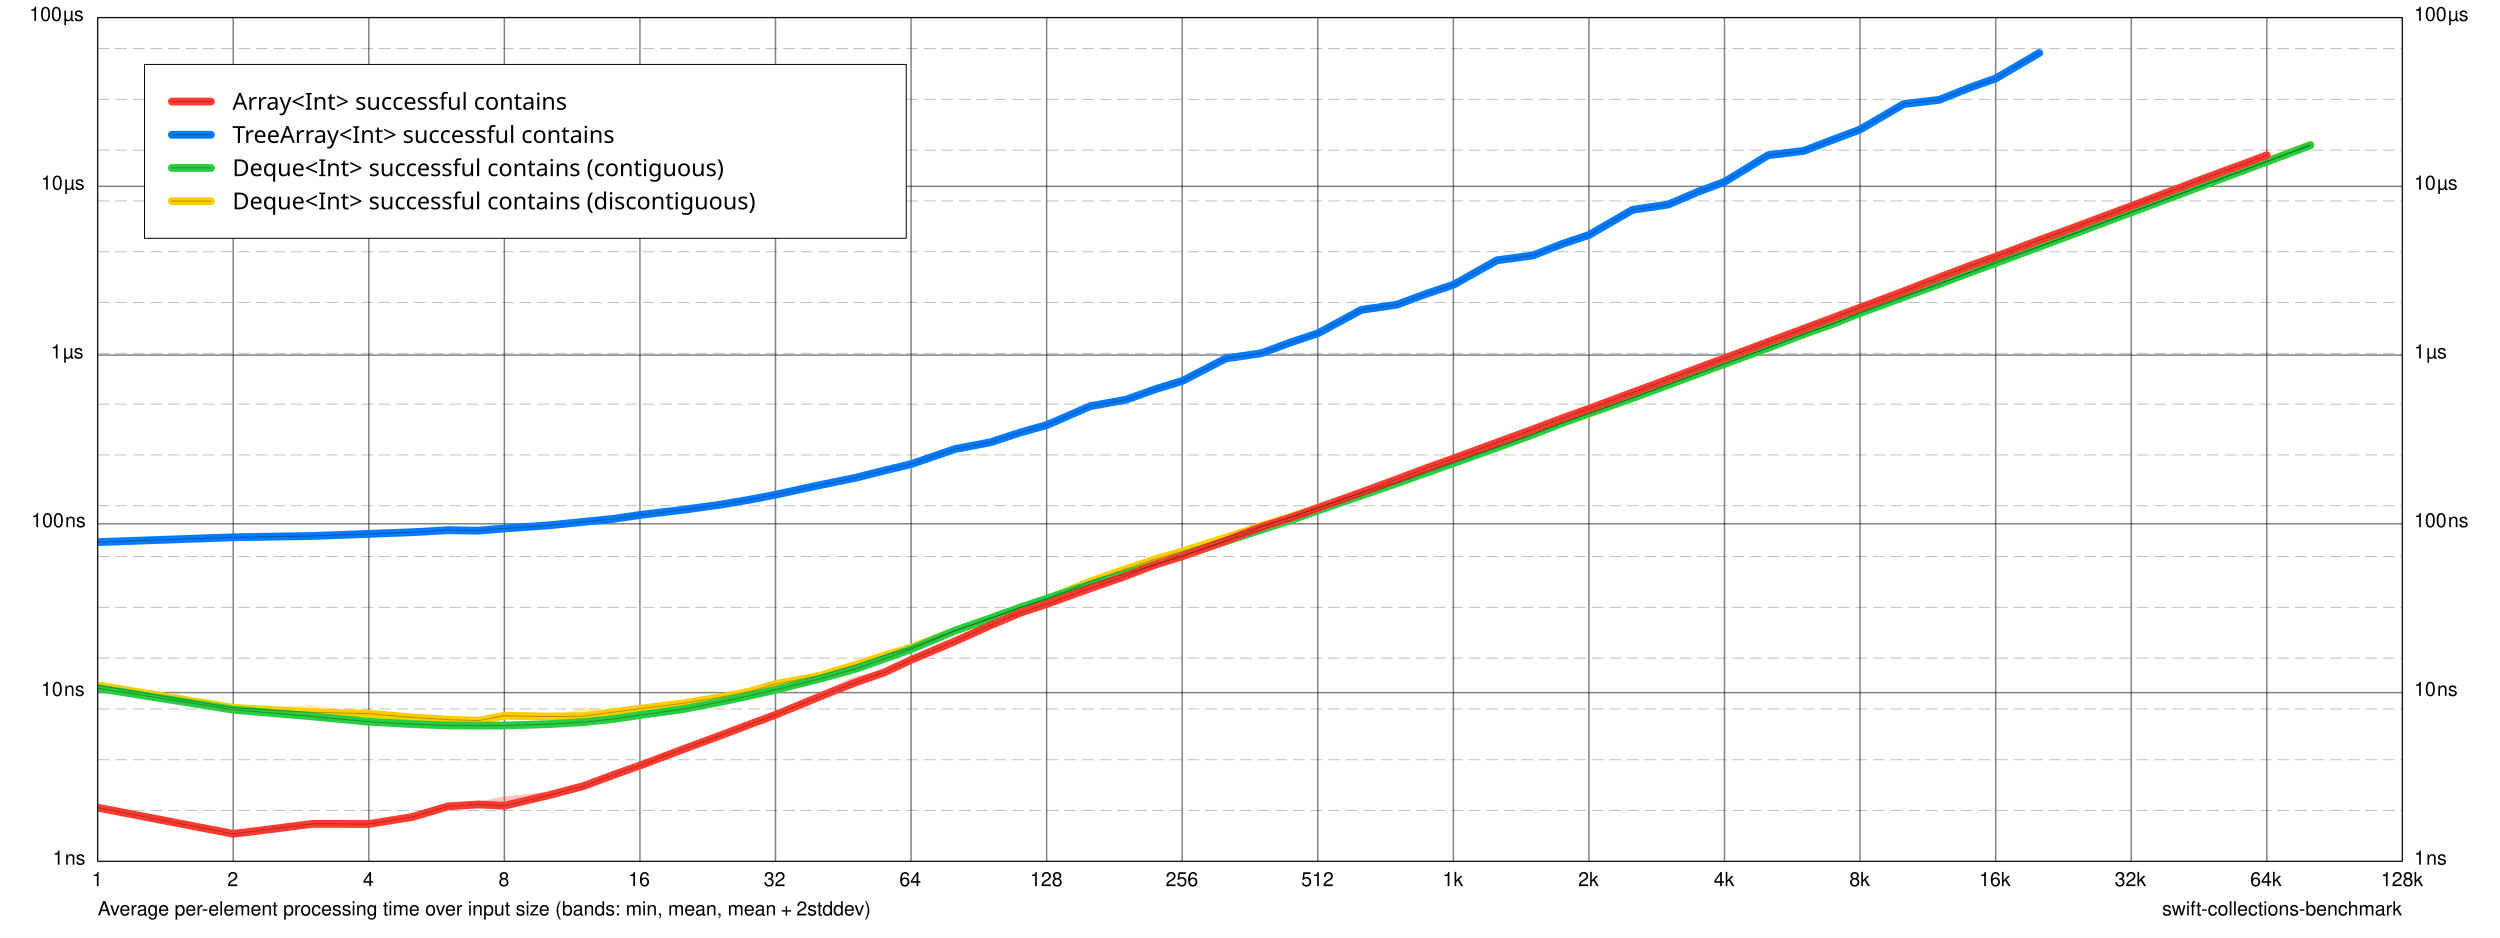
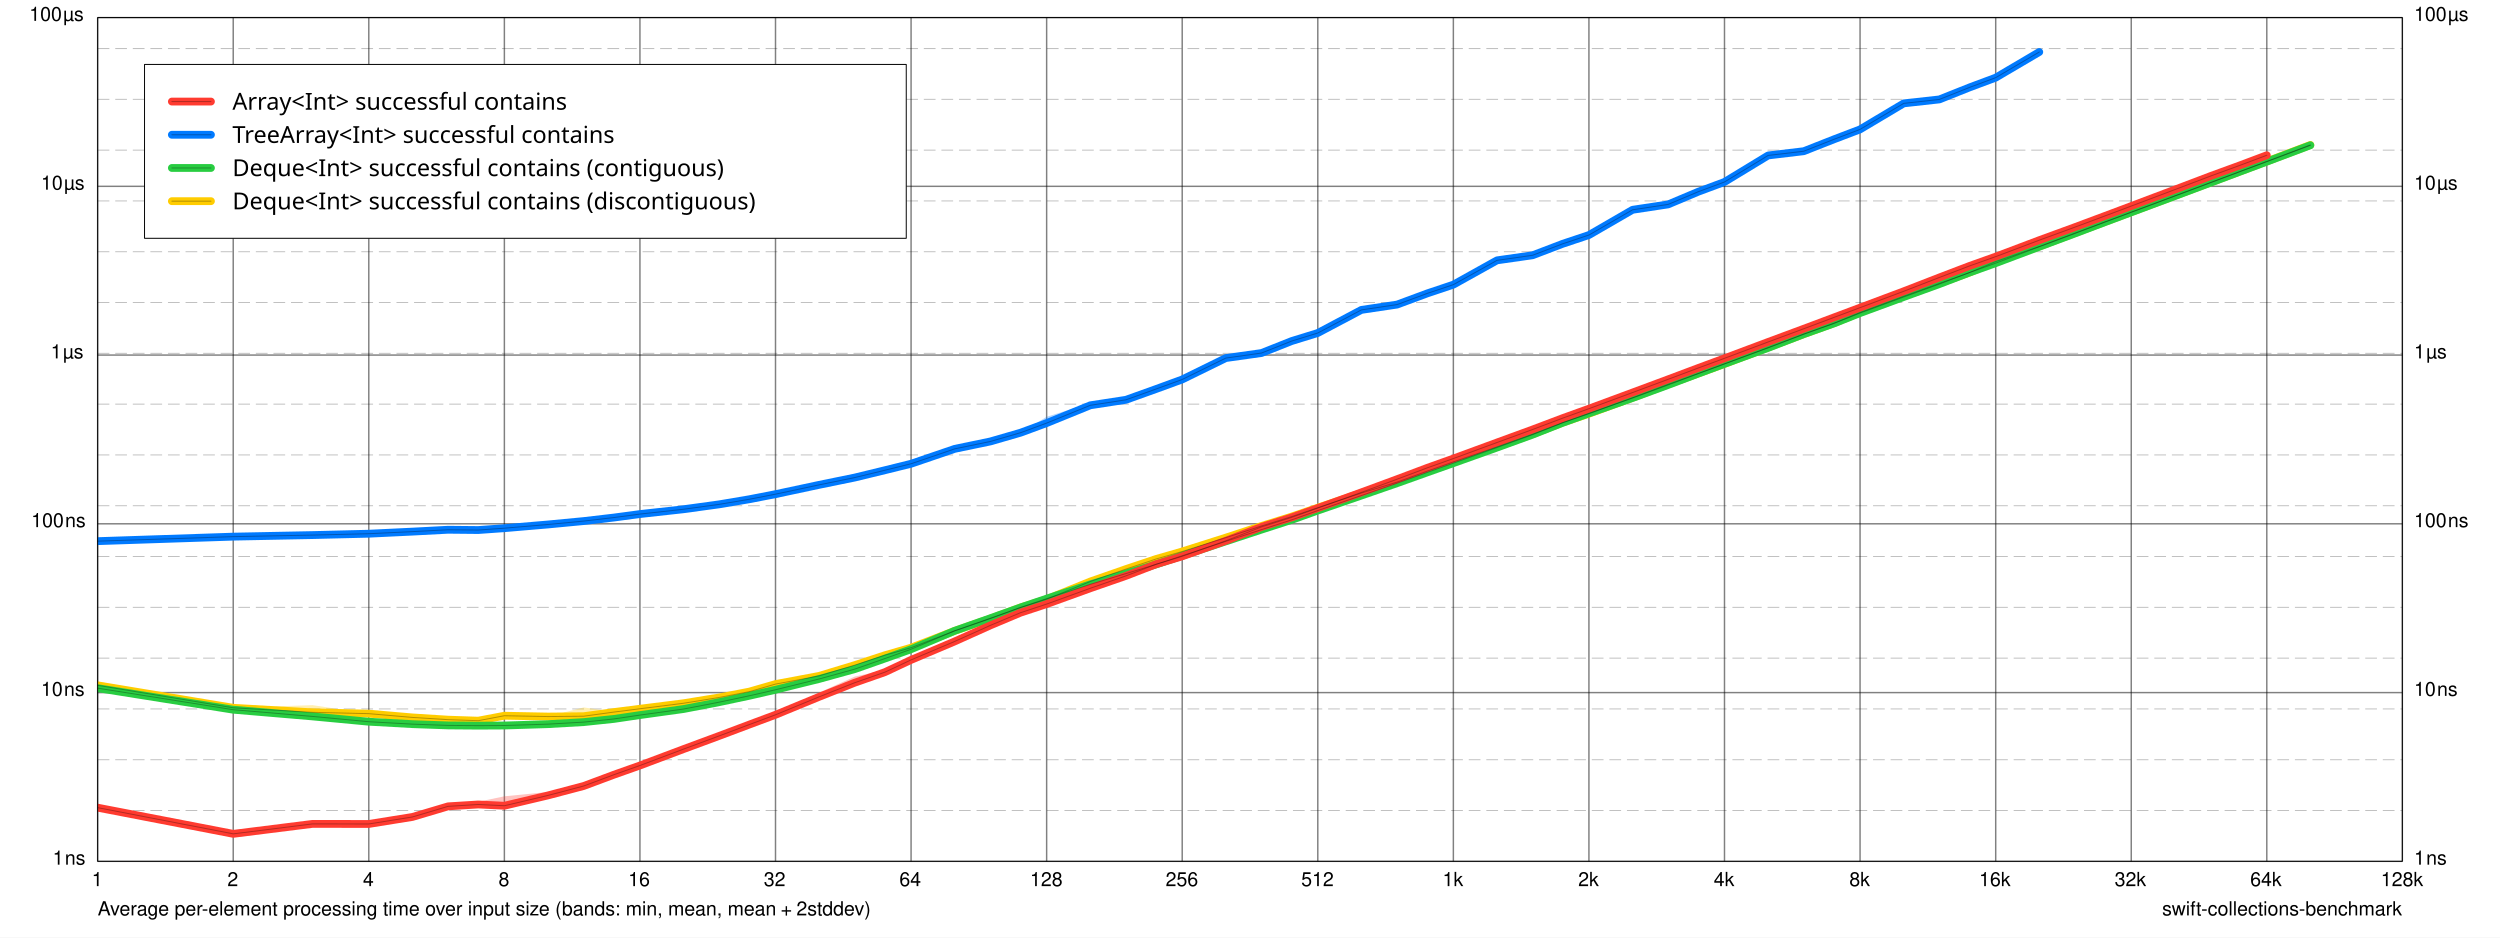
<svg xmlns="http://www.w3.org/2000/svg" xmlns:xlink="http://www.w3.org/1999/xlink" width="1280.0px" height="480.0px" viewBox="0.0 0.0 1280.0 480.0" version="1.1">
  <path d="M 0 0 L 0 480 L 1280 480 L 1280 0 z" fill="#FFFFFF" fill-opacity="1.0" stroke="none" />
  <text x="50" y="468.7" font-family="Helvetica" font-size="10" font-weight="normal" font-style="normal" fill="#000000" fill-opacity="1">Average per-element processing time over input size (bands: min, mean, mean + 2stddev)</text>
  <a xlink:href="https://github.com/apple/swift-collections-benchmark">
    <text x="1107" y="468.7" font-family="Helvetica" font-size="10" font-weight="normal" font-style="normal" fill="#000000" fill-opacity="1">swift-collections-benchmark</text>
  </a>
  <path d="M 50 9 L 50 441" fill="none" stroke-width="0.75" stroke="#000000" stroke-opacity="0.498" stroke-linecap="butt" stroke-linejoin="round" />
  <text x="47" y="453.7" font-family="Helvetica" font-size="10" font-weight="normal" font-style="normal" fill="#000000" fill-opacity="1">1</text>
  <path d="M 119.41 9 L 119.41 441" fill="none" stroke-width="0.75" stroke="#000000" stroke-opacity="0.498" stroke-linecap="butt" stroke-linejoin="round" />
  <text x="116.41" y="453.7" font-family="Helvetica" font-size="10" font-weight="normal" font-style="normal" fill="#000000" fill-opacity="1">2</text>
  <path d="M 188.82 9 L 188.82 441" fill="none" stroke-width="0.75" stroke="#000000" stroke-opacity="0.498" stroke-linecap="butt" stroke-linejoin="round" />
  <text x="185.82" y="453.7" font-family="Helvetica" font-size="10" font-weight="normal" font-style="normal" fill="#000000" fill-opacity="1">4</text>
  <path d="M 258.24 9 L 258.24 441" fill="none" stroke-width="0.75" stroke="#000000" stroke-opacity="0.498" stroke-linecap="butt" stroke-linejoin="round" />
  <text x="255.24" y="453.7" font-family="Helvetica" font-size="10" font-weight="normal" font-style="normal" fill="#000000" fill-opacity="1">8</text>
  <path d="M 327.65 9 L 327.65 441" fill="none" stroke-width="0.75" stroke="#000000" stroke-opacity="0.498" stroke-linecap="butt" stroke-linejoin="round" />
  <text x="321.65" y="453.7" font-family="Helvetica" font-size="10" font-weight="normal" font-style="normal" fill="#000000" fill-opacity="1">16</text>
  <path d="M 397.06 9 L 397.06 441" fill="none" stroke-width="0.75" stroke="#000000" stroke-opacity="0.498" stroke-linecap="butt" stroke-linejoin="round" />
  <text x="391.06" y="453.7" font-family="Helvetica" font-size="10" font-weight="normal" font-style="normal" fill="#000000" fill-opacity="1">32</text>
  <path d="M 466.47 9 L 466.47 441" fill="none" stroke-width="0.75" stroke="#000000" stroke-opacity="0.498" stroke-linecap="butt" stroke-linejoin="round" />
  <text x="460.47" y="453.7" font-family="Helvetica" font-size="10" font-weight="normal" font-style="normal" fill="#000000" fill-opacity="1">64</text>
  <path d="M 535.88 9 L 535.88 441" fill="none" stroke-width="0.75" stroke="#000000" stroke-opacity="0.498" stroke-linecap="butt" stroke-linejoin="round" />
  <text x="527.38" y="453.7" font-family="Helvetica" font-size="10" font-weight="normal" font-style="normal" fill="#000000" fill-opacity="1">128</text>
  <path d="M 605.29 9 L 605.29 441" fill="none" stroke-width="0.75" stroke="#000000" stroke-opacity="0.498" stroke-linecap="butt" stroke-linejoin="round" />
  <text x="596.79" y="453.7" font-family="Helvetica" font-size="10" font-weight="normal" font-style="normal" fill="#000000" fill-opacity="1">256</text>
  <path d="M 674.71 9 L 674.71 441" fill="none" stroke-width="0.75" stroke="#000000" stroke-opacity="0.498" stroke-linecap="butt" stroke-linejoin="round" />
  <text x="666.21" y="453.7" font-family="Helvetica" font-size="10" font-weight="normal" font-style="normal" fill="#000000" fill-opacity="1">512</text>
  <path d="M 744.12 9 L 744.12 441" fill="none" stroke-width="0.75" stroke="#000000" stroke-opacity="0.498" stroke-linecap="butt" stroke-linejoin="round" />
  <text x="738.62" y="453.7" font-family="Helvetica" font-size="10" font-weight="normal" font-style="normal" fill="#000000" fill-opacity="1">1k</text>
  <path d="M 813.53 9 L 813.53 441" fill="none" stroke-width="0.75" stroke="#000000" stroke-opacity="0.498" stroke-linecap="butt" stroke-linejoin="round" />
  <text x="808.03" y="453.7" font-family="Helvetica" font-size="10" font-weight="normal" font-style="normal" fill="#000000" fill-opacity="1">2k</text>
  <path d="M 882.94 9 L 882.94 441" fill="none" stroke-width="0.75" stroke="#000000" stroke-opacity="0.498" stroke-linecap="butt" stroke-linejoin="round" />
  <text x="877.44" y="453.7" font-family="Helvetica" font-size="10" font-weight="normal" font-style="normal" fill="#000000" fill-opacity="1">4k</text>
  <path d="M 952.35 9 L 952.35 441" fill="none" stroke-width="0.75" stroke="#000000" stroke-opacity="0.498" stroke-linecap="butt" stroke-linejoin="round" />
  <text x="946.85" y="453.7" font-family="Helvetica" font-size="10" font-weight="normal" font-style="normal" fill="#000000" fill-opacity="1">8k</text>
  <path d="M 1021.8 9 L 1021.8 441" fill="none" stroke-width="0.75" stroke="#000000" stroke-opacity="0.498" stroke-linecap="butt" stroke-linejoin="round" />
  <text x="1013.3" y="453.7" font-family="Helvetica" font-size="10" font-weight="normal" font-style="normal" fill="#000000" fill-opacity="1">16k</text>
  <path d="M 1091.2 9 L 1091.2 441" fill="none" stroke-width="0.75" stroke="#000000" stroke-opacity="0.498" stroke-linecap="butt" stroke-linejoin="round" />
  <text x="1082.7" y="453.7" font-family="Helvetica" font-size="10" font-weight="normal" font-style="normal" fill="#000000" fill-opacity="1">32k</text>
  <path d="M 1160.6 9 L 1160.6 441" fill="none" stroke-width="0.75" stroke="#000000" stroke-opacity="0.498" stroke-linecap="butt" stroke-linejoin="round" />
  <text x="1152.1" y="453.7" font-family="Helvetica" font-size="10" font-weight="normal" font-style="normal" fill="#000000" fill-opacity="1">64k</text>
  <path d="M 1230 9 L 1230 441" fill="none" stroke-width="0.75" stroke="#000000" stroke-opacity="0.498" stroke-linecap="butt" stroke-linejoin="round" />
  <text x="1219" y="453.7" font-family="Helvetica" font-size="10" font-weight="normal" font-style="normal" fill="#000000" fill-opacity="1">128k</text>
  <path d="M 50 441 L 1230 441" fill="none" stroke-width="0.75" stroke="#000000" stroke-opacity="0.498" stroke-linecap="butt" stroke-linejoin="round" />
  <text x="27" y="442.7" font-family="Helvetica" font-size="10" font-weight="normal" font-style="normal" fill="#000000" fill-opacity="1">1 ns</text>
  <text x="1236" y="442.7" font-family="Helvetica" font-size="10" font-weight="normal" font-style="normal" fill="#000000" fill-opacity="1">1 ns</text>
  <path d="M 50 354.6 L 1230 354.6" fill="none" stroke-width="0.75" stroke="#000000" stroke-opacity="0.498" stroke-linecap="butt" stroke-linejoin="round" />
  <text x="21" y="356.3" font-family="Helvetica" font-size="10" font-weight="normal" font-style="normal" fill="#000000" fill-opacity="1">10 ns</text>
  <text x="1236" y="356.3" font-family="Helvetica" font-size="10" font-weight="normal" font-style="normal" fill="#000000" fill-opacity="1">10 ns</text>
  <path d="M 50 268.2 L 1230 268.2" fill="none" stroke-width="0.75" stroke="#000000" stroke-opacity="0.498" stroke-linecap="butt" stroke-linejoin="round" />
  <text x="16" y="269.9" font-family="Helvetica" font-size="10" font-weight="normal" font-style="normal" fill="#000000" fill-opacity="1">100 ns</text>
  <text x="1236" y="269.9" font-family="Helvetica" font-size="10" font-weight="normal" font-style="normal" fill="#000000" fill-opacity="1">100 ns</text>
  <path d="M 50 181.8 L 1230 181.8" fill="none" stroke-width="0.75" stroke="#000000" stroke-opacity="0.498" stroke-linecap="butt" stroke-linejoin="round" />
  <text x="26" y="183.5" font-family="Helvetica" font-size="10" font-weight="normal" font-style="normal" fill="#000000" fill-opacity="1">1 µs</text>
  <text x="1236" y="183.5" font-family="Helvetica" font-size="10" font-weight="normal" font-style="normal" fill="#000000" fill-opacity="1">1 µs</text>
  <path d="M 50 95.4 L 1230 95.4" fill="none" stroke-width="0.75" stroke="#000000" stroke-opacity="0.498" stroke-linecap="butt" stroke-linejoin="round" />
  <text x="21" y="97.1" font-family="Helvetica" font-size="10" font-weight="normal" font-style="normal" fill="#000000" fill-opacity="1">10 µs</text>
  <text x="1236" y="97.1" font-family="Helvetica" font-size="10" font-weight="normal" font-style="normal" fill="#000000" fill-opacity="1">10 µs</text>
  <path d="M 50 9 L 1230 9" fill="none" stroke-width="0.75" stroke="#000000" stroke-opacity="0.498" stroke-linecap="butt" stroke-linejoin="round" />
  <text x="15" y="10.7" font-family="Helvetica" font-size="10" font-weight="normal" font-style="normal" fill="#000000" fill-opacity="1">100 µs</text>
  <text x="1236" y="10.7" font-family="Helvetica" font-size="10" font-weight="normal" font-style="normal" fill="#000000" fill-opacity="1">100 µs</text>
  <path d="M 50 414.99 L 1230 414.99" fill="none" stroke-width="0.5" stroke="#000000" stroke-opacity="0.259" stroke-linecap="butt" stroke-linejoin="round" stroke-dasharray="6 3" stroke-dashoffset="0" />
  <path d="M 50 388.98 L 1230 388.98" fill="none" stroke-width="0.5" stroke="#000000" stroke-opacity="0.259" stroke-linecap="butt" stroke-linejoin="round" stroke-dasharray="6 3" stroke-dashoffset="0" />
  <path d="M 50 362.97 L 1230 362.97" fill="none" stroke-width="0.5" stroke="#000000" stroke-opacity="0.259" stroke-linecap="butt" stroke-linejoin="round" stroke-dasharray="6 3" stroke-dashoffset="0" />
  <path d="M 50 336.96 L 1230 336.96" fill="none" stroke-width="0.5" stroke="#000000" stroke-opacity="0.259" stroke-linecap="butt" stroke-linejoin="round" stroke-dasharray="6 3" stroke-dashoffset="0" />
  <path d="M 50 310.96 L 1230 310.96" fill="none" stroke-width="0.5" stroke="#000000" stroke-opacity="0.259" stroke-linecap="butt" stroke-linejoin="round" stroke-dasharray="6 3" stroke-dashoffset="0" />
  <path d="M 50 284.95 L 1230 284.95" fill="none" stroke-width="0.5" stroke="#000000" stroke-opacity="0.259" stroke-linecap="butt" stroke-linejoin="round" stroke-dasharray="6 3" stroke-dashoffset="0" />
  <path d="M 50 258.94 L 1230 258.94" fill="none" stroke-width="0.5" stroke="#000000" stroke-opacity="0.259" stroke-linecap="butt" stroke-linejoin="round" stroke-dasharray="6 3" stroke-dashoffset="0" />
  <path d="M 50 232.93 L 1230 232.93" fill="none" stroke-width="0.5" stroke="#000000" stroke-opacity="0.259" stroke-linecap="butt" stroke-linejoin="round" stroke-dasharray="6 3" stroke-dashoffset="0" />
  <path d="M 50 206.92 L 1230 206.92" fill="none" stroke-width="0.5" stroke="#000000" stroke-opacity="0.259" stroke-linecap="butt" stroke-linejoin="round" stroke-dasharray="6 3" stroke-dashoffset="0" />
  <path d="M 50 180.91 L 1230 180.91" fill="none" stroke-width="0.5" stroke="#000000" stroke-opacity="0.259" stroke-linecap="butt" stroke-linejoin="round" stroke-dasharray="6 3" stroke-dashoffset="0" />
  <path d="M 50 154.9 L 1230 154.9" fill="none" stroke-width="0.5" stroke="#000000" stroke-opacity="0.259" stroke-linecap="butt" stroke-linejoin="round" stroke-dasharray="6 3" stroke-dashoffset="0" />
  <path d="M 50 128.89 L 1230 128.89" fill="none" stroke-width="0.5" stroke="#000000" stroke-opacity="0.259" stroke-linecap="butt" stroke-linejoin="round" stroke-dasharray="6 3" stroke-dashoffset="0" />
  <path d="M 50 102.88 L 1230 102.88" fill="none" stroke-width="0.5" stroke="#000000" stroke-opacity="0.259" stroke-linecap="butt" stroke-linejoin="round" stroke-dasharray="6 3" stroke-dashoffset="0" />
  <path d="M 50 76.874 L 1230 76.874" fill="none" stroke-width="0.5" stroke="#000000" stroke-opacity="0.259" stroke-linecap="butt" stroke-linejoin="round" stroke-dasharray="6 3" stroke-dashoffset="0" />
  <path d="M 50 50.865 L 1230 50.865" fill="none" stroke-width="0.5" stroke="#000000" stroke-opacity="0.259" stroke-linecap="butt" stroke-linejoin="round" stroke-dasharray="6 3" stroke-dashoffset="0" />
  <path d="M 50 24.856 L 1230 24.856" fill="none" stroke-width="0.5" stroke="#000000" stroke-opacity="0.259" stroke-linecap="butt" stroke-linejoin="round" stroke-dasharray="6 3" stroke-dashoffset="0" />
  <path d="M 74 33 L 74 122 L 464 122 L 464 33 z" fill="#FFFFFF" fill-opacity="1.0" stroke="none" />
  <clipPath id="clip-0">
    <path d="M 50 9 L 50 441 L 1230 441 L 1230 9 z" />
  </clipPath>
  <g clip-path="url(#clip-0)">
    <path d="M 50 348.92L 119.41 362.39L 160.02 361.03L 188.82 365.39L 211.17 366.71L 229.43 367.95L 244.86 368.54L 258.24 366.45L 280.58 366.87L 298.84 362.2L 314.28 364.38L 327.65 362.88L 349.99 360.06L 368.25 356.9L 383.69 354.1L 397.06 348.27L 419.4 345.57L 437.66 340.34L 453.1 335.04L 466.47 329.48L 488.82 322.73L 507.07 316.61L 522.51 310.61L 535.88 306.65L 558.23 297.62L 576.49 290.97L 591.92 285.8L 605.29 281.24L 627.64 274.39L 645.9 269.29L 661.33 264.49L 674.71 259.36L 697.05 250.2L 715.31 246.57L 730.75 240.35L 744.12 235.57L 766.46 228.68L 784.72 222.29L 800.16 215.26L 813.53 211.65L 835.88 203.62L 854.13 196.33L 869.57 190.99L 882.94 186.25L 905.29 177.52L 923.54 170.4L 938.98 165.36L 952.35 159.51L 974.7 150.48L 992.96 144.85L 1008.4 139.17L 1021.8 131.98L 1044.1 126.11L 1062.4 119.22L 1077.8 113.43L 1091.2 108.57L 1113.5 100.2L 1131.8 93.243L 1147.2 87.639L 1160.6 82.566L 1182.9 73.917L 1182.9 74.322L 1160.6 82.665L 1147.2 87.68L 1131.8 93.477L 1113.5 100.29L 1091.2 108.6L 1077.8 113.63L 1062.4 119.37L 1044.1 126.22L 1021.8 134.65L 1008.4 139.67L 992.96 145.18L 974.7 152.13L 952.35 160.17L 938.98 165.51L 923.54 171.31L 905.29 178.08L 882.94 186.34L 869.57 191.29L 854.13 196.94L 835.88 203.66L 813.53 211.87L 800.16 216.74L 784.72 222.32L 766.46 228.85L 744.12 236.83L 730.75 241.54L 715.31 246.94L 697.05 253.23L 674.71 260.12L 661.33 264.49L 645.9 269.3L 627.64 275.57L 605.29 282.74L 591.92 286.34L 576.49 291.5L 558.23 297.78L 535.88 306.84L 522.51 311.18L 507.07 316.74L 488.82 323.08L 466.47 332.39L 453.1 335.62L 437.66 340.6L 419.4 346.23L 397.06 350.97L 383.69 354.1L 368.25 357.16L 349.99 360.06L 327.65 362.88L 314.28 364.66L 298.84 368.43L 280.58 366.88L 258.24 366.45L 244.86 369.15L 229.43 368.66L 211.17 367.54L 188.82 365.39L 160.02 366.1L 119.41 362.39L 50 351.61" fill="#FFCC00" fill-opacity="0.302" stroke="none" />
    <path d="M 50 350.3L 119.41 363.37L 160.02 366.79L 188.82 368.72L 211.17 370.76L 229.43 371.41L 244.86 371.53L 258.24 371.03L 280.58 370.76L 298.84 369.45L 314.28 367.87L 327.65 364.11L 349.99 362.61L 368.25 359.19L 383.69 356.15L 397.06 353.03L 419.4 347.63L 437.66 342.04L 453.1 336.77L 466.47 331.96L 488.82 322.81L 507.07 315.62L 522.51 310.78L 535.88 306.48L 558.23 298.65L 576.49 293.64L 591.92 288.92L 605.29 284.42L 627.64 276.59L 645.9 270.74L 661.33 266.13L 674.71 260.81L 697.05 253.34L 715.31 247.14L 730.75 241.81L 744.12 237.11L 766.46 229.11L 784.72 222.46L 800.16 215.58L 813.53 210.5L 835.88 203.74L 854.13 197.05L 869.57 190.8L 882.94 185.96L 905.29 178.02L 923.54 170.23L 938.98 165.41L 952.35 159.41L 974.7 151.5L 992.96 145.43L 1008.4 138.97L 1021.8 134.63L 1044.1 126.29L 1062.4 119.45L 1077.8 113.65L 1091.2 108.65L 1113.5 100.34L 1131.8 93.522L 1147.2 87.744L 1160.6 82.75L 1182.9 74.328L 1182.9 74.391L 1160.6 82.775L 1147.2 87.769L 1131.8 93.549L 1113.5 100.41L 1091.2 108.72L 1077.8 113.72L 1062.4 119.54L 1044.1 126.36L 1021.8 134.77L 1008.4 139.73L 992.96 145.45L 974.7 152.26L 952.35 160.6L 938.98 165.66L 923.54 171.37L 905.29 178.14L 882.94 186.4L 869.57 191.41L 854.13 197.07L 835.88 203.77L 813.53 212.04L 800.16 216.75L 784.72 222.54L 766.46 229.17L 744.12 237.14L 730.75 241.9L 715.31 247.48L 697.05 253.84L 674.71 261.6L 661.33 266.19L 645.9 271.32L 627.64 277.37L 605.29 284.59L 591.92 288.99L 576.49 293.68L 558.23 299.38L 535.88 306.51L 522.51 311.1L 507.07 316.86L 488.82 323L 466.47 332.56L 453.1 337.3L 437.66 342.78L 419.4 347.63L 397.06 353.21L 383.69 356.25L 368.25 359.61L 349.99 363.17L 327.65 366.85L 314.28 368.18L 298.84 369.81L 280.58 370.76L 258.24 371.62L 244.86 371.53L 229.43 371.41L 211.17 370.76L 188.82 369.81L 160.02 366.82L 119.41 363.37L 50 353.09" fill="#28CD41" fill-opacity="0.302" stroke="none" />
-     <path d="M 50 277.57L 119.41 274.96L 160.02 274.25L 188.82 273.34L 211.17 272.44L 229.43 271.41L 244.86 271.71L 258.24 270.42L 280.58 268.98L 298.84 267.11L 314.28 265.58L 327.65 263.33L 349.99 260.8L 368.25 258.36L 383.69 255.77L 397.06 253.21L 419.4 248.31L 437.66 244.71L 453.1 240.76L 466.47 237.61L 488.82 229.86L 507.07 226.41L 522.51 220.63L 535.88 217.01L 558.23 207.85L 576.49 204.31L 591.92 199.03L 605.29 194.9L 627.64 183.25L 645.9 180.76L 661.33 175.05L 674.71 170.33L 697.05 158.45L 715.31 155.58L 730.75 150.12L 744.12 145.75L 766.46 133.22L 784.72 130.8L 800.16 124.69L 813.53 120.27L 835.88 107.26L 854.13 104.65L 869.57 97.877L 882.94 93.093L 905.29 78.586L 923.54 76.578L 938.98 71.186L 952.35 66.247L 974.7 53.253L 992.96 50.771L 1008.4 44.774L 1021.8 40.145L 1044.1 27.072L 1044.1 27.149L 1021.8 40.168L 1008.4 44.965L 992.96 51.213L 974.7 53.263L 952.35 66.342L 938.98 71.379L 923.54 77.483L 905.29 79.785L 882.94 93.136L 869.57 98.201L 854.13 104.74L 835.88 107.48L 813.53 120.34L 800.16 124.83L 784.72 130.83L 766.46 133.27L 744.12 145.84L 730.75 150.27L 715.31 156.11L 697.05 158.69L 674.71 170.81L 661.33 175.16L 645.9 180.83L 627.64 183.62L 605.29 195.11L 591.92 199.17L 576.49 204.78L 558.23 207.97L 535.88 217.9L 522.51 221.63L 507.07 226.46L 488.82 229.96L 466.47 237.64L 453.1 240.86L 437.66 244.71L 419.4 248.45L 397.06 253.32L 383.69 255.91L 368.25 258.51L 349.99 261.05L 327.65 263.76L 314.28 265.64L 298.84 267.21L 280.58 269.01L 258.24 270.62L 244.86 271.71L 229.43 271.46L 211.17 272.5L 188.82 273.34L 160.02 274.48L 119.41 275.14L 50 277.57" fill="#007AFF" fill-opacity="0.302" stroke="none" />
+     <path d="M 50 276.79L 119.41 274.5L 160.02 273.71L 188.82 272.61L 211.17 272.09L 229.43 270.94L 244.86 271.28L 258.24 269.91L 280.58 268.13L 298.84 266.63L 314.28 264.9L 327.65 263.06L 349.99 260.68L 368.25 258L 383.69 255.52L 397.06 252.91L 419.4 248.22L 437.66 244.44L 453.1 240.63L 466.47 237.37L 488.82 229.78L 507.07 225.43L 522.51 221.55L 535.88 213.4L 558.23 206.39L 576.49 204.66L 591.92 199.13L 605.29 194.11L 627.64 182.97L 645.9 180.64L 661.33 173.3L 674.71 169.55L 697.05 158.53L 715.31 155.8L 730.75 150.02L 744.12 145.71L 766.46 133.29L 784.72 130.66L 800.16 124.68L 813.53 120.22L 835.88 107.26L 854.13 104.52L 869.57 98.125L 882.94 93.099L 905.29 78.84L 923.54 77.353L 938.98 71.141L 952.35 65.8L 974.7 52.757L 992.96 50.788L 1008.4 44.154L 1021.8 38.678L 1044.1 25.73L 1044.1 26.952L 1021.8 40.145L 1008.4 44.968L 992.96 50.944L 974.7 52.985L 952.35 66.4L 938.98 71.403L 923.54 77.435L 905.29 79.859L 882.94 93.194L 869.57 98.139L 854.13 104.68L 835.88 107.46L 813.53 120.38L 800.16 124.85L 784.72 130.7L 766.46 133.3L 744.12 145.75L 730.75 150.29L 715.31 155.99L 697.05 158.71L 674.71 170.82L 661.33 175.1L 645.9 180.79L 627.64 183.44L 605.29 194.33L 591.92 199.19L 576.49 204.72L 558.23 207.91L 535.88 217.83L 522.51 221.56L 507.07 226.24L 488.82 229.82L 466.47 237.46L 453.1 240.79L 437.66 244.53L 419.4 248.24L 397.06 253.05L 383.69 255.64L 368.25 258.3L 349.99 260.74L 327.65 263.25L 314.28 265.02L 298.84 266.84L 280.58 268.67L 258.24 270.62L 244.86 271.42L 229.43 271.33L 211.17 272.22L 188.82 273.5L 160.02 274.05L 119.41 274.85L 50 277.16" fill="#007AFF" fill-opacity="0.302" stroke="none" />
    <path d="M 50 413.52L 119.41 426.93L 160.02 421.83L 188.82 421.87L 211.17 418.28L 229.43 411.17L 244.86 410.49L 258.24 407.71L 280.58 405.48L 298.84 401.78L 314.28 396.19L 327.65 391.93L 349.99 383.53L 368.25 376.77L 383.69 370.84L 397.06 365.83L 419.4 354.61L 437.66 346.41L 453.1 343.04L 466.47 336.84L 488.82 327.46L 507.07 320.11L 522.51 313.67L 535.88 309L 558.23 301L 576.49 294.8L 591.92 287.51L 605.29 284.68L 627.64 276.72L 645.9 268.19L 661.33 264.68L 674.71 259.96L 697.05 252.01L 715.31 245.2L 730.75 239L 744.12 234.52L 766.46 226.27L 784.72 219.79L 800.16 213.96L 813.53 209.14L 835.88 200.94L 854.13 194.19L 869.57 188.22L 882.94 183.42L 905.29 174.98L 923.54 168.3L 938.98 162.5L 952.35 157.48L 974.7 149.12L 992.96 141.47L 1008.4 135.4L 1021.8 131.27L 1044.1 122.84L 1062.4 116.2L 1077.8 110.53L 1091.2 105.45L 1113.5 96.957L 1131.8 89.995L 1147.2 84.495L 1160.6 79.311L 1160.6 79.54L 1147.2 84.522L 1131.8 90.191L 1113.5 97.127L 1091.2 105.51L 1077.8 110.53L 1062.4 116.3L 1044.1 123.02L 1021.8 131.43L 1008.4 136.43L 992.96 142.26L 974.7 149.15L 952.35 157.52L 938.98 162.53L 923.54 168.31L 905.29 175.11L 882.94 183.46L 869.57 188.45L 854.13 194.19L 835.88 200.98L 813.53 209.27L 800.16 214.09L 784.72 219.92L 766.46 226.66L 744.12 234.86L 730.75 239.73L 715.31 245.39L 697.05 252.1L 674.71 260.21L 661.33 264.98L 645.9 270.35L 627.64 276.94L 605.29 284.88L 591.92 289.36L 576.49 294.85L 558.23 301.26L 535.88 309.37L 522.51 313.69L 507.07 320.22L 488.82 328.74L 466.47 338.23L 453.1 344.52L 437.66 350.71L 419.4 357.57L 397.06 366.03L 383.69 371.01L 368.25 376.77L 349.99 383.53L 327.65 391.93L 314.28 396.85L 298.84 402.66L 280.58 407.9L 258.24 414.41L 244.86 412.4L 229.43 413.46L 211.17 418.28L 188.82 421.87L 160.02 421.83L 119.41 426.93L 50 413.52" fill="#FF3B30" fill-opacity="0.302" stroke="none" />
    <path d="M 50 350.89L 119.41 362.39L 160.02 364.71L 188.82 365.39L 211.17 367.32L 229.43 368.47L 244.86 368.99L 258.24 366.45L 280.58 366.88L 298.84 366.7L 314.28 364.59L 327.65 362.88L 349.99 360.06L 368.25 357.09L 383.69 354.1L 397.06 350.25L 419.4 346.06L 437.66 340.53L 453.1 335.47L 466.47 331.61L 488.82 322.99L 507.07 316.71L 522.51 311.03L 535.88 306.79L 558.23 297.73L 576.49 291.36L 591.92 286.2L 605.29 282.35L 627.64 275.26L 645.9 269.29L 661.33 264.49L 674.71 259.92L 697.05 252.42L 715.31 246.84L 730.75 241.22L 744.12 236.5L 766.46 228.8L 784.72 222.31L 800.16 216.35L 813.53 211.81L 835.88 203.65L 854.13 196.78L 869.57 191.21L 882.94 186.32L 905.29 177.93L 923.54 171.07L 938.98 165.47L 952.35 160L 974.7 151.69L 992.96 145.1L 1008.4 139.54L 1021.8 133.93L 1044.1 126.19L 1062.4 119.33L 1077.8 113.58L 1091.2 108.59L 1113.5 100.27L 1131.8 93.416L 1147.2 87.669L 1160.6 82.639L 1182.9 74.216" fill="none" stroke-width="4" stroke="#FFCC00" stroke-opacity="1" stroke-linecap="round" stroke-linejoin="round" />
    <path d="M 50 352.34L 119.41 363.37L 160.02 366.81L 188.82 369.52L 211.17 370.76L 229.43 371.41L 244.86 371.53L 258.24 371.46L 280.58 370.76L 298.84 369.72L 314.28 368.1L 327.65 366.12L 349.99 363.02L 368.25 359.5L 383.69 356.23L 397.06 353.16L 419.4 347.63L 437.66 342.58L 453.1 337.16L 466.47 332.4L 488.82 322.95L 507.07 316.53L 522.51 311.02L 535.88 306.5L 558.23 299.19L 576.49 293.67L 591.92 288.97L 605.29 284.55L 627.64 277.16L 645.9 271.16L 661.33 266.17L 674.71 261.4L 697.05 253.71L 715.31 247.39L 730.75 241.87L 744.12 237.13L 766.46 229.15L 784.72 222.52L 800.16 216.44L 813.53 211.63L 835.88 203.76L 854.13 197.07L 869.57 191.25L 882.94 186.29L 905.29 178.11L 923.54 171.07L 938.98 165.59L 952.35 160.28L 974.7 152.06L 992.96 145.44L 1008.4 139.53L 1021.8 134.73L 1044.1 126.34L 1062.4 119.52L 1077.8 113.7L 1091.2 108.7L 1113.5 100.39L 1131.8 93.542L 1147.2 87.762L 1160.6 82.769L 1182.9 74.375" fill="none" stroke-width="4" stroke="#28CD41" stroke-opacity="1" stroke-linecap="round" stroke-linejoin="round" />
-     <path d="M 50 277.57L 119.41 275.09L 160.02 274.42L 188.82 273.34L 211.17 272.49L 229.43 271.45L 244.86 271.71L 258.24 270.57L 280.58 269L 298.84 267.18L 314.28 265.63L 327.65 263.65L 349.99 260.98L 368.25 258.47L 383.69 255.87L 397.06 253.29L 419.4 248.42L 437.66 244.71L 453.1 240.83L 466.47 237.63L 488.82 229.93L 507.07 226.45L 522.51 221.37L 535.88 217.67L 558.23 207.94L 576.49 204.66L 591.92 199.14L 605.29 195.06L 627.64 183.52L 645.9 180.82L 661.33 175.13L 674.71 170.68L 697.05 158.63L 715.31 155.97L 730.75 150.23L 744.12 145.82L 766.46 133.26L 784.72 130.82L 800.16 124.79L 813.53 120.32L 835.88 107.42L 854.13 104.71L 869.57 98.116L 882.94 93.125L 905.29 79.468L 923.54 77.245L 938.98 71.328L 952.35 66.317L 974.7 53.261L 992.96 51.097L 1008.4 44.915L 1021.8 40.162L 1044.1 27.129" fill="none" stroke-width="4" stroke="#007AFF" stroke-opacity="1" stroke-linecap="round" stroke-linejoin="round" />
+     <path d="M 50 277.07L 119.41 274.76L 160.02 273.96L 188.82 273.26L 211.17 272.19L 229.43 271.23L 244.86 271.38L 258.24 270.43L 280.58 268.53L 298.84 266.79L 314.28 264.99L 327.65 263.2L 349.99 260.73L 368.25 258.22L 383.69 255.61L 397.06 253.01L 419.4 248.24L 437.66 244.5L 453.1 240.75L 466.47 237.44L 488.82 229.81L 507.07 226.02L 522.51 221.55L 535.88 216.62L 558.23 207.51L 576.49 204.7L 591.92 199.17L 605.29 194.28L 627.64 183.32L 645.9 180.75L 661.33 174.62L 674.71 170.49L 697.05 158.66L 715.31 155.94L 730.75 150.22L 744.12 145.74L 766.46 133.3L 784.72 130.69L 800.16 124.8L 813.53 120.34L 835.88 107.41L 854.13 104.64L 869.57 98.135L 882.94 93.169L 905.29 79.59L 923.54 77.414L 938.98 71.334L 952.35 66.242L 974.7 52.925L 992.96 50.903L 1008.4 44.753L 1021.8 39.756L 1044.1 26.629" fill="none" stroke-width="4" stroke="#007AFF" stroke-opacity="1" stroke-linecap="round" stroke-linejoin="round" />
    <path d="M 50 413.52L 119.41 426.93L 160.02 421.83L 188.82 421.87L 211.17 418.28L 229.43 412.85L 244.86 411.89L 258.24 412.54L 280.58 407.25L 298.84 402.43L 314.28 396.67L 327.65 391.93L 349.99 383.53L 368.25 376.77L 383.69 370.96L 397.06 365.97L 419.4 356.77L 437.66 349.53L 453.1 344.13L 466.47 337.86L 488.82 328.4L 507.07 320.19L 522.51 313.69L 535.88 309.28L 558.23 301.19L 576.49 294.84L 591.92 288.87L 605.29 284.83L 627.64 276.88L 645.9 269.77L 661.33 264.9L 674.71 260.14L 697.05 252.08L 715.31 245.34L 730.75 239.54L 744.12 234.77L 766.46 226.56L 784.72 219.89L 800.16 214.06L 813.53 209.24L 835.88 200.97L 854.13 194.19L 869.57 188.39L 882.94 183.45L 905.29 175.08L 923.54 168.31L 938.98 162.52L 952.35 157.51L 974.7 149.14L 992.96 142.05L 1008.4 136.16L 1021.8 131.39L 1044.1 122.97L 1062.4 116.28L 1077.8 110.53L 1091.2 105.5L 1113.5 97.082L 1131.8 90.14L 1147.2 84.515L 1160.6 79.48" fill="none" stroke-width="4" stroke="#FF3B30" stroke-opacity="1" stroke-linecap="round" stroke-linejoin="round" />
    <path d="M 50 350.89L 119.41 362.39L 160.02 364.71L 188.82 365.39L 211.17 367.32L 229.43 368.47L 244.86 368.99L 258.24 366.45L 280.58 366.88L 298.84 366.7L 314.28 364.59L 327.65 362.88L 349.99 360.06L 368.25 357.09L 383.69 354.1L 397.06 350.25L 419.4 346.06L 437.66 340.53L 453.1 335.47L 466.47 331.61L 488.82 322.99L 507.07 316.71L 522.51 311.03L 535.88 306.79L 558.23 297.73L 576.49 291.36L 591.92 286.2L 605.29 282.35L 627.64 275.26L 645.9 269.29L 661.33 264.49L 674.71 259.92L 697.05 252.42L 715.31 246.84L 730.75 241.22L 744.12 236.5L 766.46 228.8L 784.72 222.31L 800.16 216.35L 813.53 211.81L 835.88 203.65L 854.13 196.78L 869.57 191.21L 882.94 186.32L 905.29 177.93L 923.54 171.07L 938.98 165.47L 952.35 160L 974.7 151.69L 992.96 145.1L 1008.4 139.54L 1021.8 133.93L 1044.1 126.19L 1062.4 119.33L 1077.8 113.58L 1091.2 108.59L 1113.5 100.27L 1131.8 93.416L 1147.2 87.669L 1160.6 82.639L 1182.9 74.216" fill="none" stroke-width="0.5" stroke="#000000" stroke-opacity="0.302" stroke-linecap="round" stroke-linejoin="round" />
    <path d="M 50 352.34L 119.41 363.37L 160.02 366.81L 188.82 369.52L 211.17 370.76L 229.43 371.41L 244.86 371.53L 258.24 371.46L 280.58 370.76L 298.84 369.72L 314.28 368.1L 327.65 366.12L 349.99 363.02L 368.25 359.5L 383.69 356.23L 397.06 353.16L 419.4 347.63L 437.66 342.58L 453.1 337.16L 466.47 332.4L 488.82 322.95L 507.07 316.53L 522.51 311.02L 535.88 306.5L 558.23 299.19L 576.49 293.67L 591.92 288.97L 605.29 284.55L 627.64 277.16L 645.9 271.16L 661.33 266.17L 674.71 261.4L 697.05 253.71L 715.31 247.39L 730.75 241.87L 744.12 237.13L 766.46 229.15L 784.72 222.52L 800.16 216.44L 813.53 211.63L 835.88 203.76L 854.13 197.07L 869.57 191.25L 882.94 186.29L 905.29 178.11L 923.54 171.07L 938.98 165.59L 952.35 160.28L 974.7 152.06L 992.96 145.44L 1008.4 139.53L 1021.8 134.73L 1044.1 126.34L 1062.4 119.52L 1077.8 113.7L 1091.2 108.7L 1113.5 100.39L 1131.8 93.542L 1147.2 87.762L 1160.6 82.769L 1182.9 74.375" fill="none" stroke-width="0.5" stroke="#000000" stroke-opacity="0.302" stroke-linecap="round" stroke-linejoin="round" />
-     <path d="M 50 277.57L 119.41 275.09L 160.02 274.42L 188.82 273.34L 211.17 272.49L 229.43 271.45L 244.86 271.71L 258.24 270.57L 280.58 269L 298.84 267.18L 314.28 265.63L 327.65 263.65L 349.99 260.98L 368.25 258.47L 383.69 255.87L 397.06 253.29L 419.4 248.42L 437.66 244.71L 453.1 240.83L 466.47 237.63L 488.82 229.93L 507.07 226.45L 522.51 221.37L 535.88 217.67L 558.23 207.94L 576.49 204.66L 591.92 199.14L 605.29 195.06L 627.64 183.52L 645.9 180.82L 661.33 175.13L 674.71 170.68L 697.05 158.63L 715.31 155.97L 730.75 150.23L 744.12 145.82L 766.46 133.26L 784.72 130.82L 800.16 124.79L 813.53 120.32L 835.88 107.42L 854.13 104.71L 869.57 98.116L 882.94 93.125L 905.29 79.468L 923.54 77.245L 938.98 71.328L 952.35 66.317L 974.7 53.261L 992.96 51.097L 1008.4 44.915L 1021.8 40.162L 1044.1 27.129" fill="none" stroke-width="0.5" stroke="#000000" stroke-opacity="0.302" stroke-linecap="round" stroke-linejoin="round" />
+     <path d="M 50 277.07L 119.41 274.76L 160.02 273.96L 188.82 273.26L 211.17 272.19L 229.43 271.23L 244.86 271.38L 258.24 270.43L 280.58 268.53L 298.84 266.79L 314.28 264.99L 327.65 263.2L 349.99 260.73L 368.25 258.22L 383.69 255.61L 397.06 253.01L 419.4 248.24L 437.66 244.5L 453.1 240.75L 466.47 237.44L 488.82 229.81L 507.07 226.02L 522.51 221.55L 535.88 216.62L 558.23 207.51L 576.49 204.7L 591.92 199.17L 605.29 194.28L 627.64 183.32L 645.9 180.75L 661.33 174.62L 674.71 170.49L 697.05 158.66L 715.31 155.94L 730.75 150.22L 744.12 145.74L 766.46 133.3L 784.72 130.69L 800.16 124.8L 813.53 120.34L 835.88 107.41L 854.13 104.64L 869.57 98.135L 882.94 93.169L 905.29 79.59L 923.54 77.414L 938.98 71.334L 952.35 66.242L 974.7 52.925L 992.96 50.903L 1008.4 44.753L 1021.8 39.756L 1044.1 26.629" fill="none" stroke-width="0.5" stroke="#000000" stroke-opacity="0.302" stroke-linecap="round" stroke-linejoin="round" />
    <path d="M 50 413.52L 119.41 426.93L 160.02 421.83L 188.82 421.87L 211.17 418.28L 229.43 412.85L 244.86 411.89L 258.24 412.54L 280.58 407.25L 298.84 402.43L 314.28 396.67L 327.65 391.93L 349.99 383.53L 368.25 376.77L 383.69 370.96L 397.06 365.97L 419.4 356.77L 437.66 349.53L 453.1 344.13L 466.47 337.86L 488.82 328.4L 507.07 320.19L 522.51 313.69L 535.88 309.28L 558.23 301.19L 576.49 294.84L 591.92 288.87L 605.29 284.83L 627.64 276.88L 645.9 269.77L 661.33 264.9L 674.71 260.14L 697.05 252.08L 715.31 245.34L 730.75 239.54L 744.12 234.77L 766.46 226.56L 784.72 219.89L 800.16 214.06L 813.53 209.24L 835.88 200.97L 854.13 194.19L 869.57 188.39L 882.94 183.45L 905.29 175.08L 923.54 168.31L 938.98 162.52L 952.35 157.51L 974.7 149.14L 992.96 142.05L 1008.4 136.16L 1021.8 131.39L 1044.1 122.97L 1062.4 116.28L 1077.8 110.53L 1091.2 105.5L 1113.5 97.082L 1131.8 90.14L 1147.2 84.515L 1160.6 79.48" fill="none" stroke-width="0.5" stroke="#000000" stroke-opacity="0.302" stroke-linecap="round" stroke-linejoin="round" />
  </g>
  <path d="M 74 33 L 74 122 L 464 122 L 464 33 z" fill="#FFFFFF" fill-opacity="0.702" stroke-width="0.5" stroke="#000000" stroke-opacity="1" stroke-linecap="round" stroke-linejoin="round" />
  <path d="M 88 52 L 108 52" fill="none" stroke-width="4" stroke="#FF3B30" stroke-opacity="1" stroke-linecap="round" stroke-linejoin="round" />
  <path d="M 88 52 L 108 52" fill="none" stroke-width="0.5" stroke="#000000" stroke-opacity="0.302" stroke-linecap="round" stroke-linejoin="round" />
  <text x="119" y="56.17" font-family="Menlo" font-size="12" font-weight="normal" font-style="normal" fill="#000000" fill-opacity="1">Array&lt;Int&gt; successful contains</text>
  <path d="M 88 69 L 108 69" fill="none" stroke-width="4" stroke="#007AFF" stroke-opacity="1" stroke-linecap="round" stroke-linejoin="round" />
  <path d="M 88 69 L 108 69" fill="none" stroke-width="0.5" stroke="#000000" stroke-opacity="0.302" stroke-linecap="round" stroke-linejoin="round" />
  <text x="119" y="73.17" font-family="Menlo" font-size="12" font-weight="normal" font-style="normal" fill="#000000" fill-opacity="1">TreeArray&lt;Int&gt; successful contains</text>
  <path d="M 88 86 L 108 86" fill="none" stroke-width="4" stroke="#28CD41" stroke-opacity="1" stroke-linecap="round" stroke-linejoin="round" />
  <path d="M 88 86 L 108 86" fill="none" stroke-width="0.5" stroke="#000000" stroke-opacity="0.302" stroke-linecap="round" stroke-linejoin="round" />
  <text x="119" y="90.17" font-family="Menlo" font-size="12" font-weight="normal" font-style="normal" fill="#000000" fill-opacity="1">Deque&lt;Int&gt; successful contains (contiguous)</text>
  <path d="M 88 103 L 108 103" fill="none" stroke-width="4" stroke="#FFCC00" stroke-opacity="1" stroke-linecap="round" stroke-linejoin="round" />
  <path d="M 88 103 L 108 103" fill="none" stroke-width="0.5" stroke="#000000" stroke-opacity="0.302" stroke-linecap="round" stroke-linejoin="round" />
  <text x="119" y="107.17" font-family="Menlo" font-size="12" font-weight="normal" font-style="normal" fill="#000000" fill-opacity="1">Deque&lt;Int&gt; successful contains (discontiguous)</text>
  <path d="M 50 9 L 50 441 L 1230 441 L 1230 9 z" fill="none" stroke-width="0.5" stroke="#000000" stroke-opacity="1" stroke-linecap="round" stroke-linejoin="round" />
</svg>
